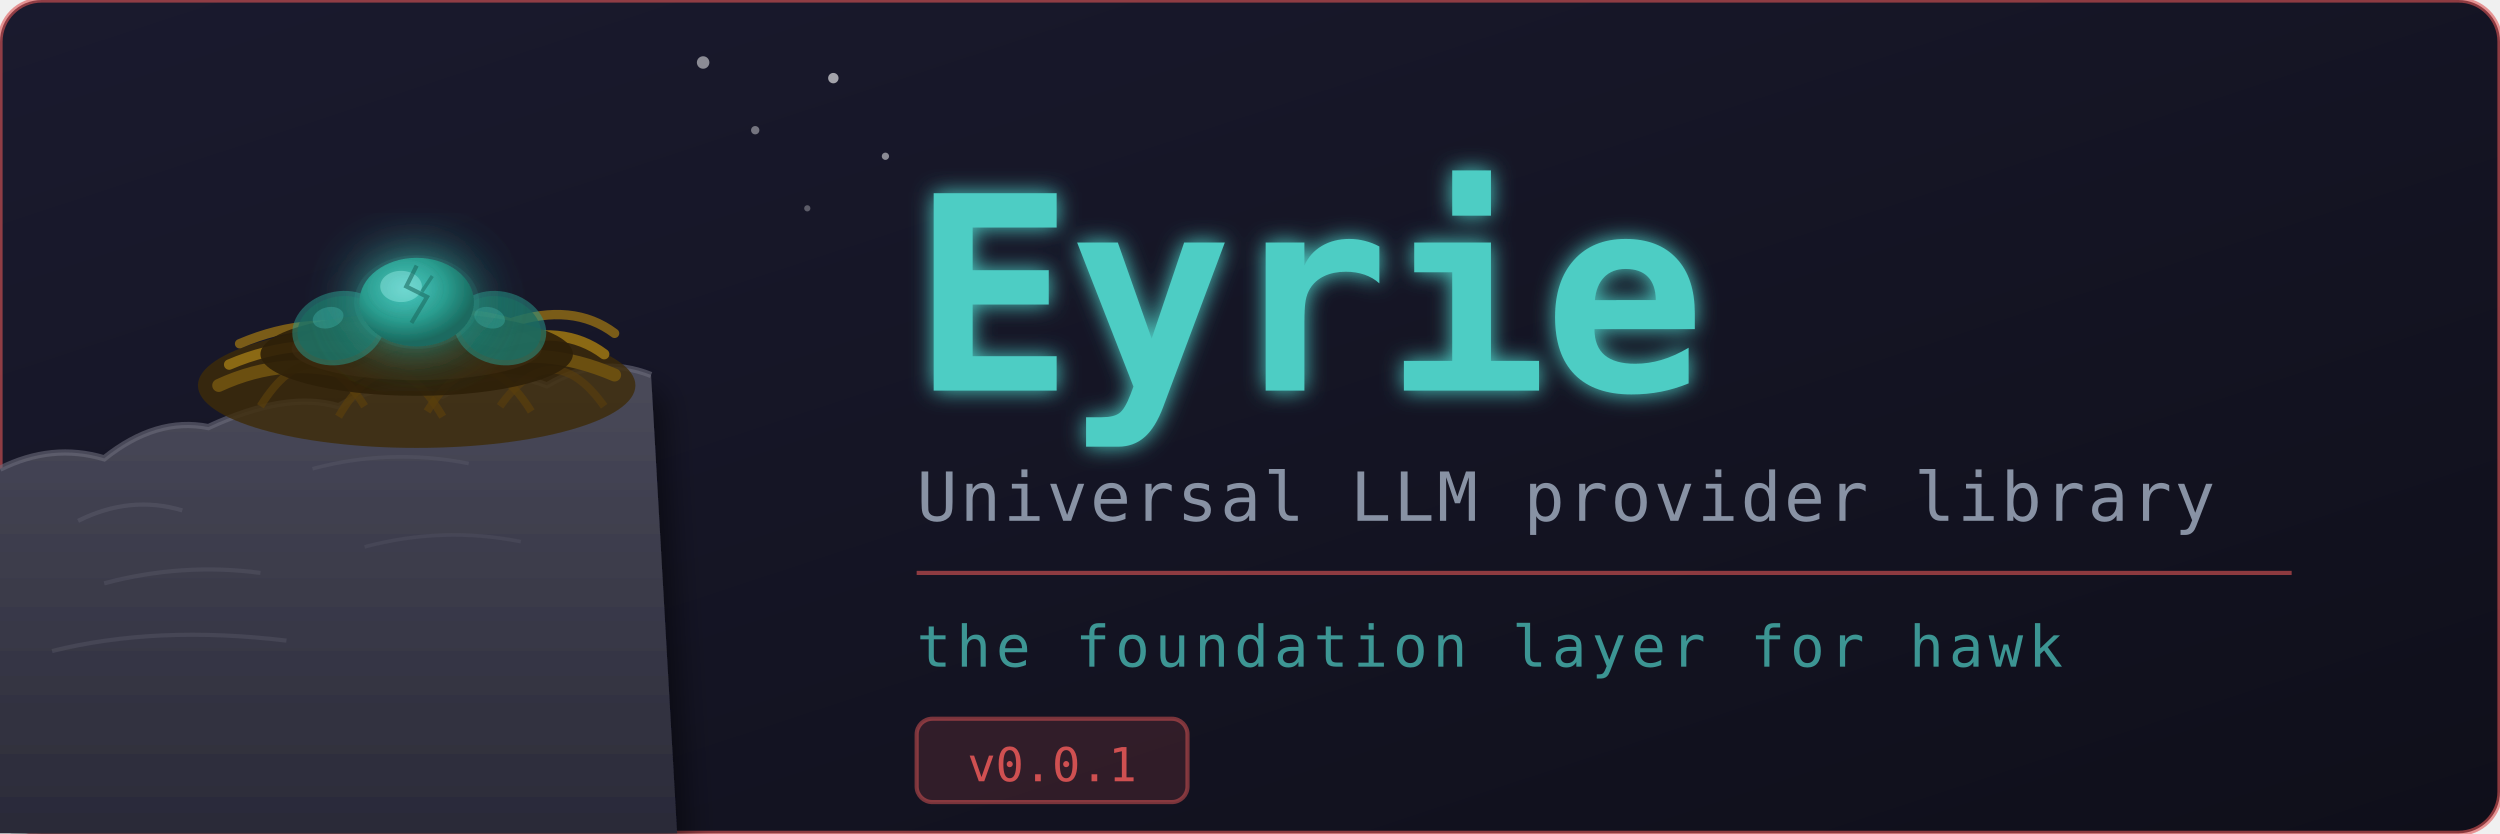
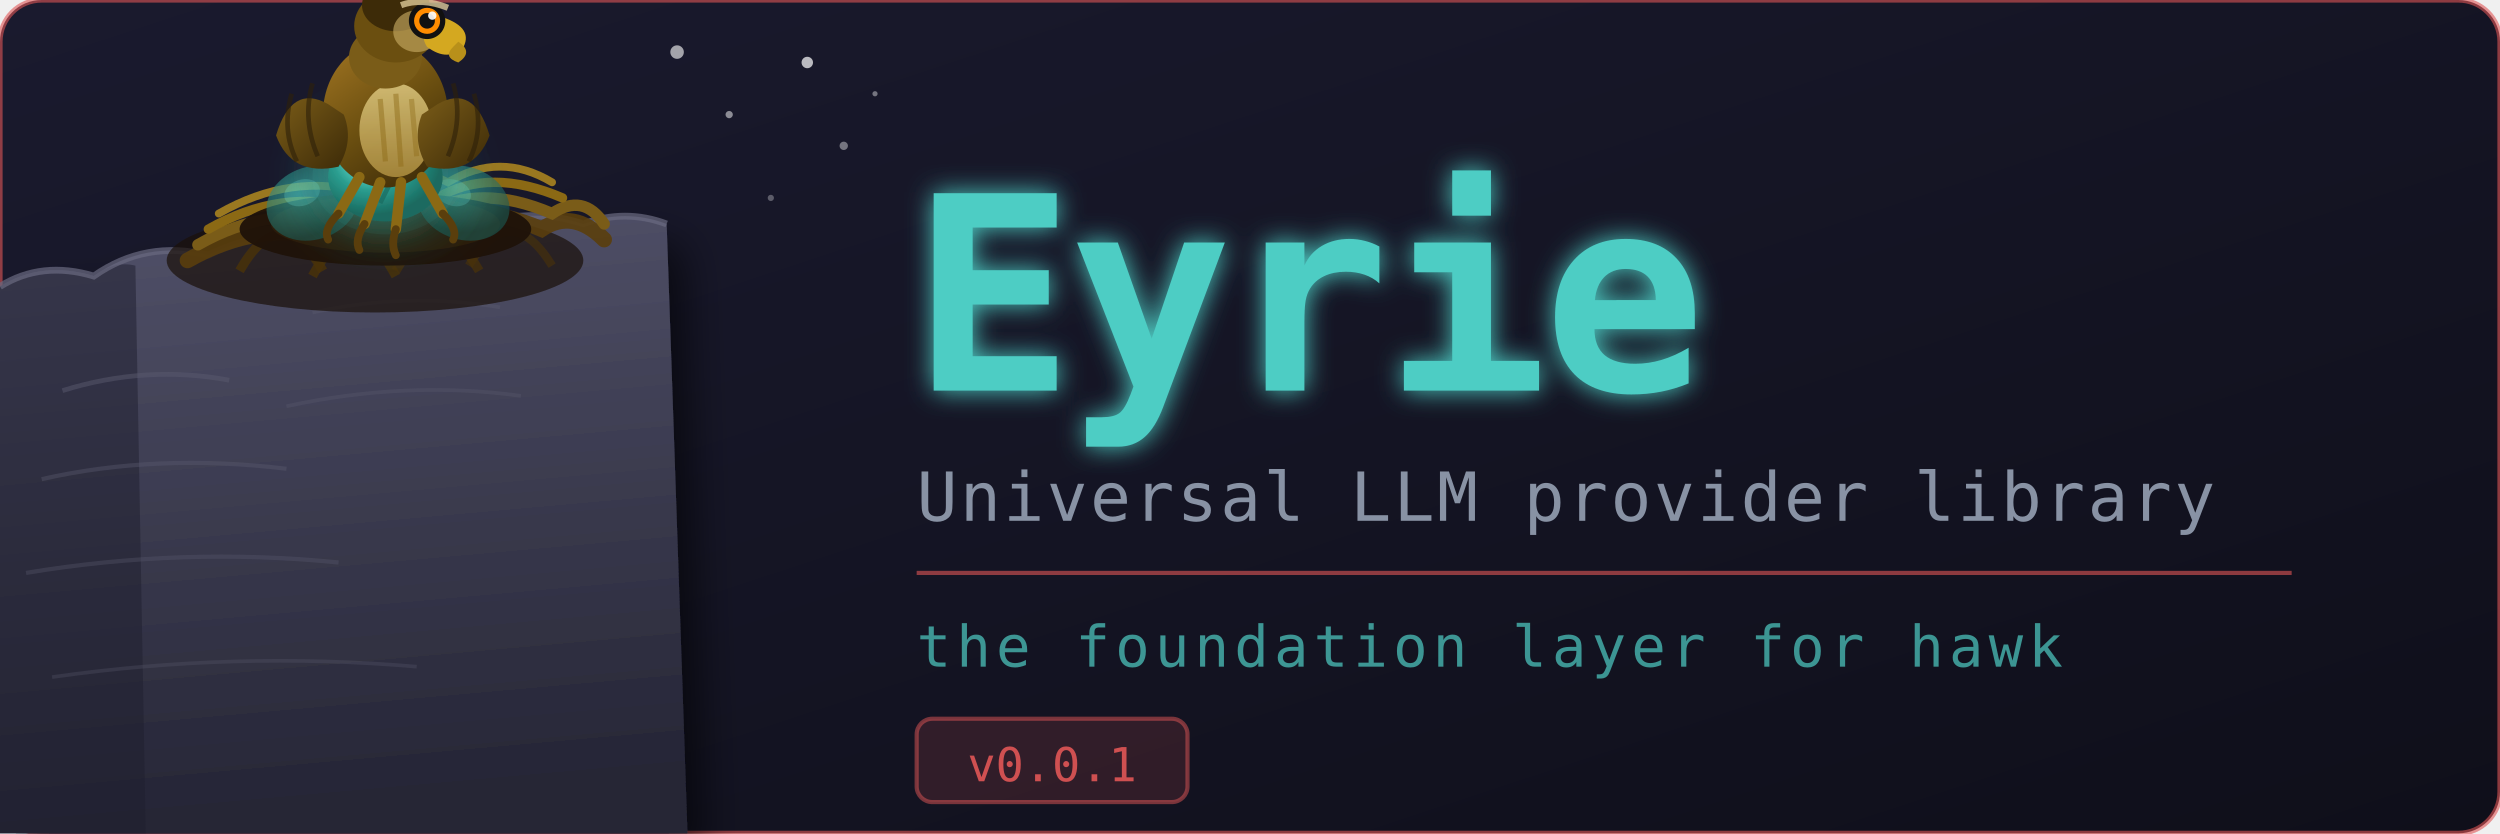
<svg xmlns="http://www.w3.org/2000/svg" viewBox="0 0 480 160" width="480" height="160">
  <defs>
    <linearGradient id="bg" x1="0%" y1="0%" x2="100%" y2="100%">
      <stop offset="0%" style="stop-color:#1a1a2e" />
      <stop offset="100%" style="stop-color:#0f0f1a" />
    </linearGradient>
-     <linearGradient id="rockGrad" x1="0%" y1="0%" x2="0%" y2="100%">
-       <stop offset="0%" style="stop-color:#4a4a5a" />
-       <stop offset="100%" style="stop-color:#2a2a38" />
+     <linearGradient id="rockGrad" x1="0%" y1="0%" x2="10%" y2="100%">
+       <stop offset="0%" style="stop-color:#52526a" />
+       <stop offset="100%" style="stop-color:#252535" />
+     </linearGradient>
+     <linearGradient id="rockFace" x1="0%" y1="0%" x2="100%" y2="0%">
+       <stop offset="0%" style="stop-color:#2a2a3a" />
+       <stop offset="100%" style="stop-color:#3a3a4e" />
    </linearGradient>
    <linearGradient id="nestGrad" x1="0%" y1="0%" x2="0%" y2="100%">
      <stop offset="0%" style="stop-color:#8B6914" />
-       <stop offset="100%" style="stop-color:#5A3E0C" />
+       <stop offset="100%" style="stop-color:#4A3208" />
    </linearGradient>
-     <radialGradient id="eggGrad" cx="40%" cy="35%" r="60%">
-       <stop offset="0%" style="stop-color:#4ECDC4" stop-opacity="0.9" />
-       <stop offset="60%" style="stop-color:#2a9d8f" />
+     <radialGradient id="eggGrad" cx="38%" cy="32%" r="60%">
+       <stop offset="0%" style="stop-color:#7ffff4" />
+       <stop offset="55%" style="stop-color:#2a9d8f" />
      <stop offset="100%" style="stop-color:#1a6b60" />
    </radialGradient>
-     <filter id="tealGlow" x="-30%" y="-30%" width="160%" height="160%">
-       <feGaussianBlur stdDeviation="4" result="blur" />
-       <feMerge>
-         <feMergeNode in="blur" />
-         <feMergeNode in="SourceGraphic" />
-       </feMerge>
-     </filter>
-     <filter id="eggGlow" x="-50%" y="-50%" width="200%" height="200%">
+     <radialGradient id="eggDim" cx="38%" cy="32%" r="60%">
+       <stop offset="0%" style="stop-color:#3ab8b0" />
+       <stop offset="100%" style="stop-color:#1a5a54" />
+     </radialGradient>
+     <linearGradient id="hawkBody" x1="20%" y1="0%" x2="80%" y2="100%">
+       <stop offset="0%" style="stop-color:#9a7020" />
+       <stop offset="50%" style="stop-color:#6B4F10" />
+       <stop offset="100%" style="stop-color:#3D2B08" />
+     </linearGradient>
+     <linearGradient id="hawkWing" x1="0%" y1="0%" x2="100%" y2="100%">
+       <stop offset="0%" style="stop-color:#7A5C18" />
+       <stop offset="100%" style="stop-color:#3D2B08" />
+     </linearGradient>
+     <linearGradient id="hawkChest" x1="0%" y1="0%" x2="0%" y2="100%">
+       <stop offset="0%" style="stop-color:#ddc880" />
+       <stop offset="100%" style="stop-color:#b09040" />
+     </linearGradient>
+     <filter id="eggGlow" x="-60%" y="-60%" width="220%" height="220%">
      <feGaussianBlur stdDeviation="5" result="blur" />
      <feMerge>
        <feMergeNode in="blur" />
        <feMergeNode in="SourceGraphic" />
      </feMerge>
    </filter>
    <filter id="softGlow">
-       <feGaussianBlur stdDeviation="2" result="blur" />
+       <feGaussianBlur stdDeviation="2.5" result="blur" />
      <feMerge>
        <feMergeNode in="blur" />
        <feMergeNode in="SourceGraphic" />
      </feMerge>
    </filter>
-     <filter id="shadow">
-       <feDropShadow dx="2" dy="4" stdDeviation="3" flood-color="#000" flood-opacity="0.5" />
+     <filter id="cliffShadow">
+       <feDropShadow dx="3" dy="5" stdDeviation="4" flood-color="#000" flood-opacity="0.6" />
    </filter>
  </defs>
  <rect width="480" height="160" fill="url(#bg)" rx="8" />
  <rect width="480" height="160" fill="none" stroke="#e05555" stroke-width="1" rx="8" opacity="0.6" />
-   <path d="M 0 160 L 0 90 Q 10 85 20 88 Q 30 80 40 82 Q 55 75 65 78 Q 75 72 85 76 Q 95 70 105 74 Q 115 68 125 72 L 130 160 Z" fill="url(#rockGrad)" filter="url(#shadow)" />
-   <path d="M 15 100 Q 25 95 35 98" stroke="#5a5a6a" stroke-width="0.8" fill="none" opacity="0.5" />
-   <path d="M 20 112 Q 35 108 50 110" stroke="#5a5a6a" stroke-width="0.8" fill="none" opacity="0.4" />
-   <path d="M 10 125 Q 30 120 55 123" stroke="#5a5a6a" stroke-width="0.8" fill="none" opacity="0.4" />
-   <path d="M 60 90 Q 75 86 90 89" stroke="#5a5a6a" stroke-width="0.7" fill="none" opacity="0.4" />
-   <path d="M 70 105 Q 85 101 100 104" stroke="#5a5a6a" stroke-width="0.7" fill="none" opacity="0.3" />
-   <path d="M 0 90 Q 10 85 20 88 Q 30 80 40 82 Q 55 75 65 78 Q 75 72 85 76 Q 95 70 105 74 Q 115 68 125 72" stroke="#6a6a7a" stroke-width="1.2" fill="none" opacity="0.6" />
-   <ellipse cx="80" cy="74" rx="42" ry="12" fill="#3D2B08" opacity="0.8" />
-   <path d="M 42 74 Q 55 68 68 72 Q 80 66 92 70 Q 104 66 118 72" stroke="#6B4F10" stroke-width="2.5" fill="none" stroke-linecap="round" />
-   <path d="M 44 70 Q 58 64 72 68 Q 84 62 96 66 Q 108 62 116 68" stroke="#8B6914" stroke-width="2" fill="none" stroke-linecap="round" />
-   <path d="M 46 66 Q 60 60 74 64 Q 86 58 98 62 Q 110 58 118 64" stroke="#7A5C18" stroke-width="1.8" fill="none" stroke-linecap="round" />
-   <path d="M 50 78 Q 60 62 70 78" stroke="#5A3E0C" stroke-width="1.5" fill="none" opacity="0.7" />
-   <path d="M 65 80 Q 75 63 85 80" stroke="#5A3E0C" stroke-width="1.5" fill="none" opacity="0.7" />
-   <path d="M 82 79 Q 92 63 102 79" stroke="#5A3E0C" stroke-width="1.5" fill="none" opacity="0.7" />
-   <path d="M 96 78 Q 106 64 116 78" stroke="#5A3E0C" stroke-width="1.5" fill="none" opacity="0.6" />
-   <ellipse cx="80" cy="68" rx="30" ry="8" fill="#2D1F08" opacity="0.9" />
-   <ellipse cx="80" cy="67" rx="24" ry="6" fill="#3D2B10" opacity="0.6" />
-   <ellipse cx="65" cy="63" rx="9" ry="7" fill="#2a9d8f" opacity="0.5" transform="rotate(-15 65 63)" />
-   <ellipse cx="65" cy="63" rx="8" ry="6" fill="#1a6b60" opacity="0.7" transform="rotate(-15 65 63)" />
-   <ellipse cx="63" cy="61" rx="3" ry="2" fill="#4ECDC4" opacity="0.3" transform="rotate(-15 63 61)" />
-   <ellipse cx="96" cy="63" rx="9" ry="7" fill="#2a9d8f" opacity="0.5" transform="rotate(15 96 63)" />
-   <ellipse cx="96" cy="63" rx="8" ry="6" fill="#1a6b60" opacity="0.7" transform="rotate(15 96 63)" />
-   <ellipse cx="94" cy="61" rx="3" ry="2" fill="#4ECDC4" opacity="0.3" transform="rotate(15 94 61)" />
-   <ellipse cx="80" cy="58" rx="12" ry="9" fill="#4ECDC4" opacity="0.15" filter="url(#eggGlow)" />
-   <ellipse cx="80" cy="58" rx="11" ry="8.5" fill="url(#eggGrad)" filter="url(#eggGlow)" />
-   <ellipse cx="77" cy="55" rx="4" ry="3" fill="#a0f0ea" opacity="0.4" />
-   <path d="M 80 51 L 78 55 L 82 57 L 79 62" stroke="#1a6b60" stroke-width="0.8" fill="none" opacity="0.6" />
-   <path d="M 83 53 L 81 56" stroke="#1a6b60" stroke-width="0.7" fill="none" opacity="0.5" />
-   <circle cx="160" cy="15" r="1" fill="white" opacity="0.6" />
-   <circle cx="145" cy="25" r="0.8" fill="white" opacity="0.4" />
-   <circle cx="170" cy="30" r="0.7" fill="white" opacity="0.5" />
-   <circle cx="135" cy="12" r="1.2" fill="white" opacity="0.5" />
-   <circle cx="155" cy="40" r="0.6" fill="white" opacity="0.3" />
-   <text x="175" y="75" font-family="'SF Mono', 'Fira Code', 'Cascadia Code', monospace" font-size="52" font-weight="700" fill="#4ECDC4" filter="url(#softGlow)" letter-spacing="-1">Eyrie</text>
-   <text x="176" y="100" font-family="'SF Mono', 'Fira Code', monospace" font-size="13" fill="#8892a4" letter-spacing="0.5">Universal LLM provider library</text>
+   <circle cx="155" cy="12" r="1.1" fill="white" opacity="0.7" />
+   <circle cx="140" cy="22" r="0.7" fill="white" opacity="0.5" />
+   <circle cx="162" cy="28" r="0.8" fill="white" opacity="0.4" />
+   <circle cx="130" cy="10" r="1.3" fill="white" opacity="0.6" />
+   <circle cx="148" cy="38" r="0.6" fill="white" opacity="0.3" />
+   <circle cx="168" cy="18" r="0.5" fill="white" opacity="0.4" />
+   <path d="M 0 160 L 0 55 Q 8 50 18 53 Q 28 46 40 49 Q 52 43 64 47 Q 76 41 88 45 Q 100 39 112 43 Q 120 40 128 43 L 132 160 Z" fill="url(#rockGrad)" filter="url(#cliffShadow)" />
+   <path d="M 0 160 L 0 55 Q 8 50 18 53 Q 22 50 26 51 L 28 160 Z" fill="#1e1e2e" opacity="0.5" />
+   <path d="M 12 75 Q 28 70 44 73" stroke="#5a5a6e" stroke-width="0.9" fill="none" opacity="0.5" />
+   <path d="M 8 92 Q 30 87 55 90" stroke="#5a5a6e" stroke-width="0.8" fill="none" opacity="0.4" />
+   <path d="M 5 110 Q 35 105 65 108" stroke="#5a5a6e" stroke-width="0.8" fill="none" opacity="0.35" />
+   <path d="M 10 130 Q 45 125 80 128" stroke="#5a5a6e" stroke-width="0.7" fill="none" opacity="0.3" />
+   <path d="M 60 60 Q 78 56 96 59" stroke="#5a5a6e" stroke-width="0.7" fill="none" opacity="0.4" />
+   <path d="M 55 78 Q 78 73 100 76" stroke="#5a5a6e" stroke-width="0.7" fill="none" opacity="0.35" />
+   <path d="M 0 55 Q 8 50 18 53 Q 28 46 40 49 Q 52 43 64 47 Q 76 41 88 45 Q 100 39 112 43 Q 120 40 128 43" stroke="#6a6a80" stroke-width="1.3" fill="none" opacity="0.7" />
+   <ellipse cx="72" cy="50" rx="40" ry="10" fill="#1a1008" opacity="0.7" />
+   <path d="M 36 50 Q 50 42 64 46 Q 72 40 80 44 Q 90 38 104 44 Q 110 40 116 46" stroke="#5A3E0C" stroke-width="3" fill="none" stroke-linecap="round" opacity="0.9" />
+   <path d="M 38 47 Q 52 39 66 43 Q 74 37 82 41 Q 92 35 106 41 Q 112 37 116 43" stroke="#7A5C18" stroke-width="2.2" fill="none" stroke-linecap="round" />
+   <path d="M 40 44 Q 54 36 68 40 Q 76 34 84 38 Q 94 32 108 38" stroke="#8B6914" stroke-width="1.8" fill="none" stroke-linecap="round" />
+   <path d="M 42 41 Q 56 33 70 37 Q 78 31 86 35 Q 96 29 106 35" stroke="#9a7820" stroke-width="1.5" fill="none" stroke-linecap="round" />
+   <path d="M 46 52 Q 54 38 62 52" stroke="#4A3208" stroke-width="1.8" fill="none" opacity="0.8" />
+   <path d="M 60 53 Q 68 38 76 53" stroke="#4A3208" stroke-width="1.8" fill="none" opacity="0.8" />
+   <path d="M 76 52 Q 84 38 92 52" stroke="#4A3208" stroke-width="1.8" fill="none" opacity="0.7" />
+   <path d="M 90 51 Q 98 38 106 51" stroke="#4A3208" stroke-width="1.6" fill="none" opacity="0.6" />
+   <ellipse cx="74" cy="44" rx="28" ry="7" fill="#1e1208" opacity="0.95" />
+   <ellipse cx="74" cy="43" rx="22" ry="5.5" fill="#2e1e0a" opacity="0.8" />
+   <ellipse cx="60" cy="39" rx="9" ry="7" fill="url(#eggDim)" opacity="0.6" transform="rotate(-18 60 39)" />
+   <ellipse cx="58" cy="37" rx="3.5" ry="2.5" fill="#7ffff4" opacity="0.2" transform="rotate(-18 58 37)" />
+   <ellipse cx="89" cy="39" rx="9" ry="7" fill="url(#eggDim)" opacity="0.6" transform="rotate(18 89 39)" />
+   <ellipse cx="87" cy="37" rx="3.5" ry="2.5" fill="#7ffff4" opacity="0.2" transform="rotate(18 87 37)" />
+   <ellipse cx="74" cy="34" rx="14" ry="11" fill="#4ECDC4" opacity="0.12" filter="url(#eggGlow)" />
+   <ellipse cx="74" cy="34" rx="11" ry="8.5" fill="url(#eggGrad)" filter="url(#eggGlow)" />
+   <ellipse cx="71" cy="31" rx="4.5" ry="3" fill="#b0fff8" opacity="0.45" />
+   <path d="M 74 27 L 72 31 L 76 33 L 73 39" stroke="#1a6b60" stroke-width="0.9" fill="none" opacity="0.7" />
+   <path d="M 77 29 L 75 32" stroke="#1a6b60" stroke-width="0.7" fill="none" opacity="0.5" />
+   <path d="M 74 10 Q 68 14 66 20 Q 70 18 74 16 Q 78 18 82 20 Q 80 14 74 10 Z" fill="#4A3208" opacity="0.9" />
+   <path d="M 74 10 Q 70 15 69 21" stroke="#3D2B08" stroke-width="1" fill="none" />
+   <path d="M 74 10 Q 78 15 79 21" stroke="#3D2B08" stroke-width="1" fill="none" />
+   <ellipse cx="74" cy="22" rx="12" ry="14" fill="url(#hawkBody)" />
+   <ellipse cx="76" cy="25" rx="7" ry="9" fill="url(#hawkChest)" opacity="0.85" />
+   <line x1="73" y1="19" x2="74" y2="31" stroke="#8B6914" stroke-width="1" opacity="0.45" />
+   <line x1="76" y1="18" x2="77" y2="32" stroke="#8B6914" stroke-width="1" opacity="0.45" />
+   <line x1="79" y1="19" x2="80" y2="30" stroke="#8B6914" stroke-width="1" opacity="0.4" />
+   <path d="M 63 20 Q 56 16 53 26 Q 56 34 65 32 Q 68 27 66 22 Z" fill="url(#hawkWing)" />
+   <path d="M 56 18 Q 54 25 57 31" stroke="#2D1F08" stroke-width="0.9" fill="none" opacity="0.6" />
+   <path d="M 60 16 Q 58 23 61 30" stroke="#2D1F08" stroke-width="0.9" fill="none" opacity="0.6" />
+   <path d="M 84 20 Q 91 16 94 26 Q 91 34 82 32 Q 79 27 81 22 Z" fill="url(#hawkWing)" />
+   <path d="M 91 18 Q 93 25 90 31" stroke="#2D1F08" stroke-width="0.9" fill="none" opacity="0.6" />
+   <path d="M 87 16 Q 89 23 86 30" stroke="#2D1F08" stroke-width="0.9" fill="none" opacity="0.6" />
+   <ellipse cx="74" cy="11" rx="7" ry="6" fill="#7A5C18" />
+   <ellipse cx="76" cy="5" rx="8" ry="7" fill="#6B4F10" />
+   <ellipse cx="76" cy="1" rx="6.5" ry="5" fill="#3D2B08" />
+   <ellipse cx="80" cy="6" rx="4.5" ry="4" fill="#C4A860" opacity="0.65" />
+   <path d="M 84 3 Q 91 5 89 9 Q 86 12 82 9 Q 80 6 84 3 Z" fill="#D4A820" />
+   <path d="M 88 8 Q 91 10 88 12 Q 85 11 87 9 Z" fill="#B8901A" />
+   <circle cx="82" cy="4" r="3.5" fill="#111" />
+   <circle cx="82" cy="4" r="2.5" fill="#FF8C00" />
+   <circle cx="82" cy="4" r="1.5" fill="#111" />
+   <circle cx="83" cy="3" r="0.8" fill="white" opacity="0.9" />
+   <path d="M 77 1 Q 81 -0.5 86 1.5" stroke="#E8D4A0" stroke-width="1.2" fill="none" opacity="0.75" />
+   <line x1="69" y1="34" x2="65" y2="41" stroke="#8B6914" stroke-width="2" stroke-linecap="round" />
+   <line x1="73" y1="35" x2="70" y2="43" stroke="#8B6914" stroke-width="2" stroke-linecap="round" />
+   <line x1="77" y1="35" x2="76" y2="44" stroke="#8B6914" stroke-width="2" stroke-linecap="round" />
+   <line x1="81" y1="34" x2="85" y2="41" stroke="#8B6914" stroke-width="2" stroke-linecap="round" />
+   <path d="M 65 41 Q 62 44 63 46" stroke="#5A3E0C" stroke-width="1.5" fill="none" stroke-linecap="round" />
+   <path d="M 70 43 Q 68 46 69 48" stroke="#5A3E0C" stroke-width="1.5" fill="none" stroke-linecap="round" />
+   <path d="M 76 44 Q 75 47 76 49" stroke="#5A3E0C" stroke-width="1.5" fill="none" stroke-linecap="round" />
+   <path d="M 85 41 Q 88 44 87 46" stroke="#5A3E0C" stroke-width="1.5" fill="none" stroke-linecap="round" />
+   <text x="175" y="75" font-family="'SF Mono','Fira Code','Cascadia Code',monospace" font-size="52" font-weight="700" fill="#4ECDC4" filter="url(#softGlow)" letter-spacing="-1">Eyrie</text>
+   <text x="176" y="100" font-family="'SF Mono','Fira Code',monospace" font-size="13" fill="#8892a4" letter-spacing="0.5">Universal LLM provider library</text>
  <line x1="176" y1="110" x2="440" y2="110" stroke="#e05555" stroke-width="0.8" opacity="0.6" />
-   <text x="176" y="128" font-family="'SF Mono', 'Fira Code', monospace" font-size="11" fill="#4ECDC4" opacity="0.7" letter-spacing="1">the foundation layer for hawk</text>
+   <text x="176" y="128" font-family="'SF Mono','Fira Code',monospace" font-size="11" fill="#4ECDC4" opacity="0.7" letter-spacing="1">the foundation layer for hawk</text>
  <rect x="176" y="138" width="52" height="16" rx="3" fill="#e05555" opacity="0.15" />
  <rect x="176" y="138" width="52" height="16" rx="3" fill="none" stroke="#e05555" stroke-width="0.8" opacity="0.5" />
-   <text x="202" y="150" font-family="'SF Mono', monospace" font-size="9" fill="#e05555" text-anchor="middle" opacity="0.9">v0.0.1</text>
+   <text x="202" y="150" font-family="'SF Mono',monospace" font-size="9" fill="#e05555" text-anchor="middle" opacity="0.9">v0.0.1</text>
</svg>
